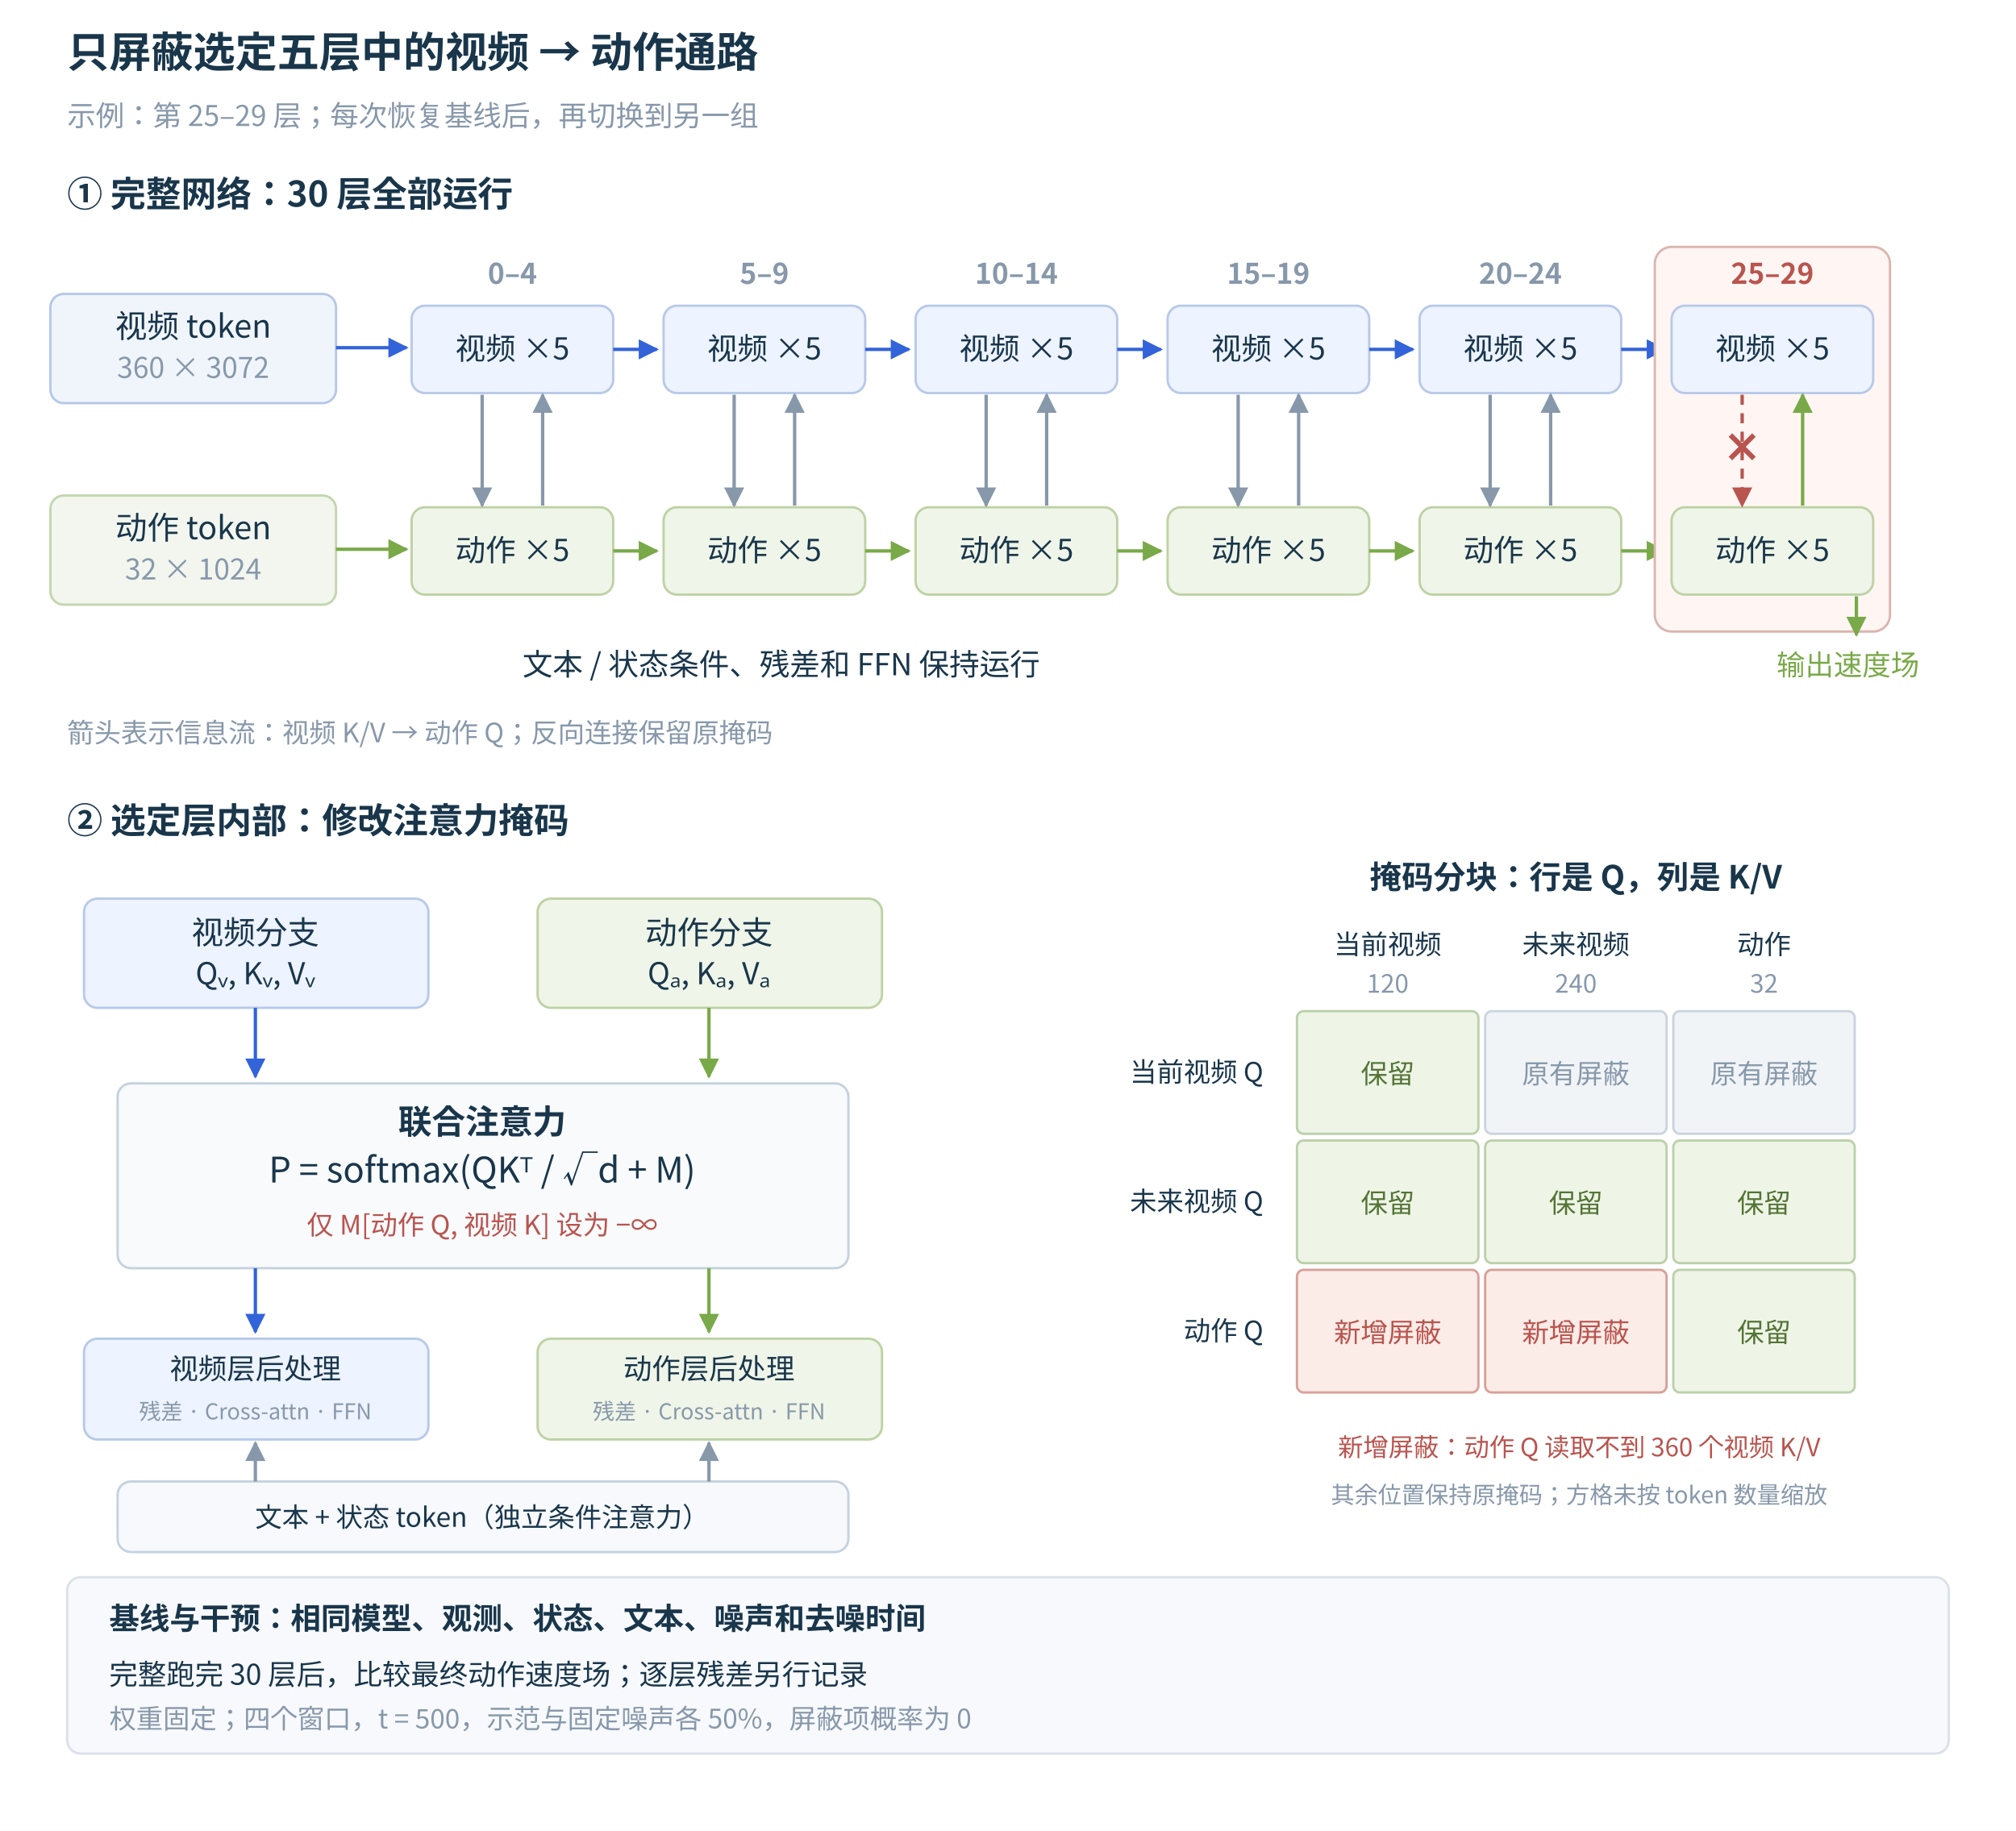
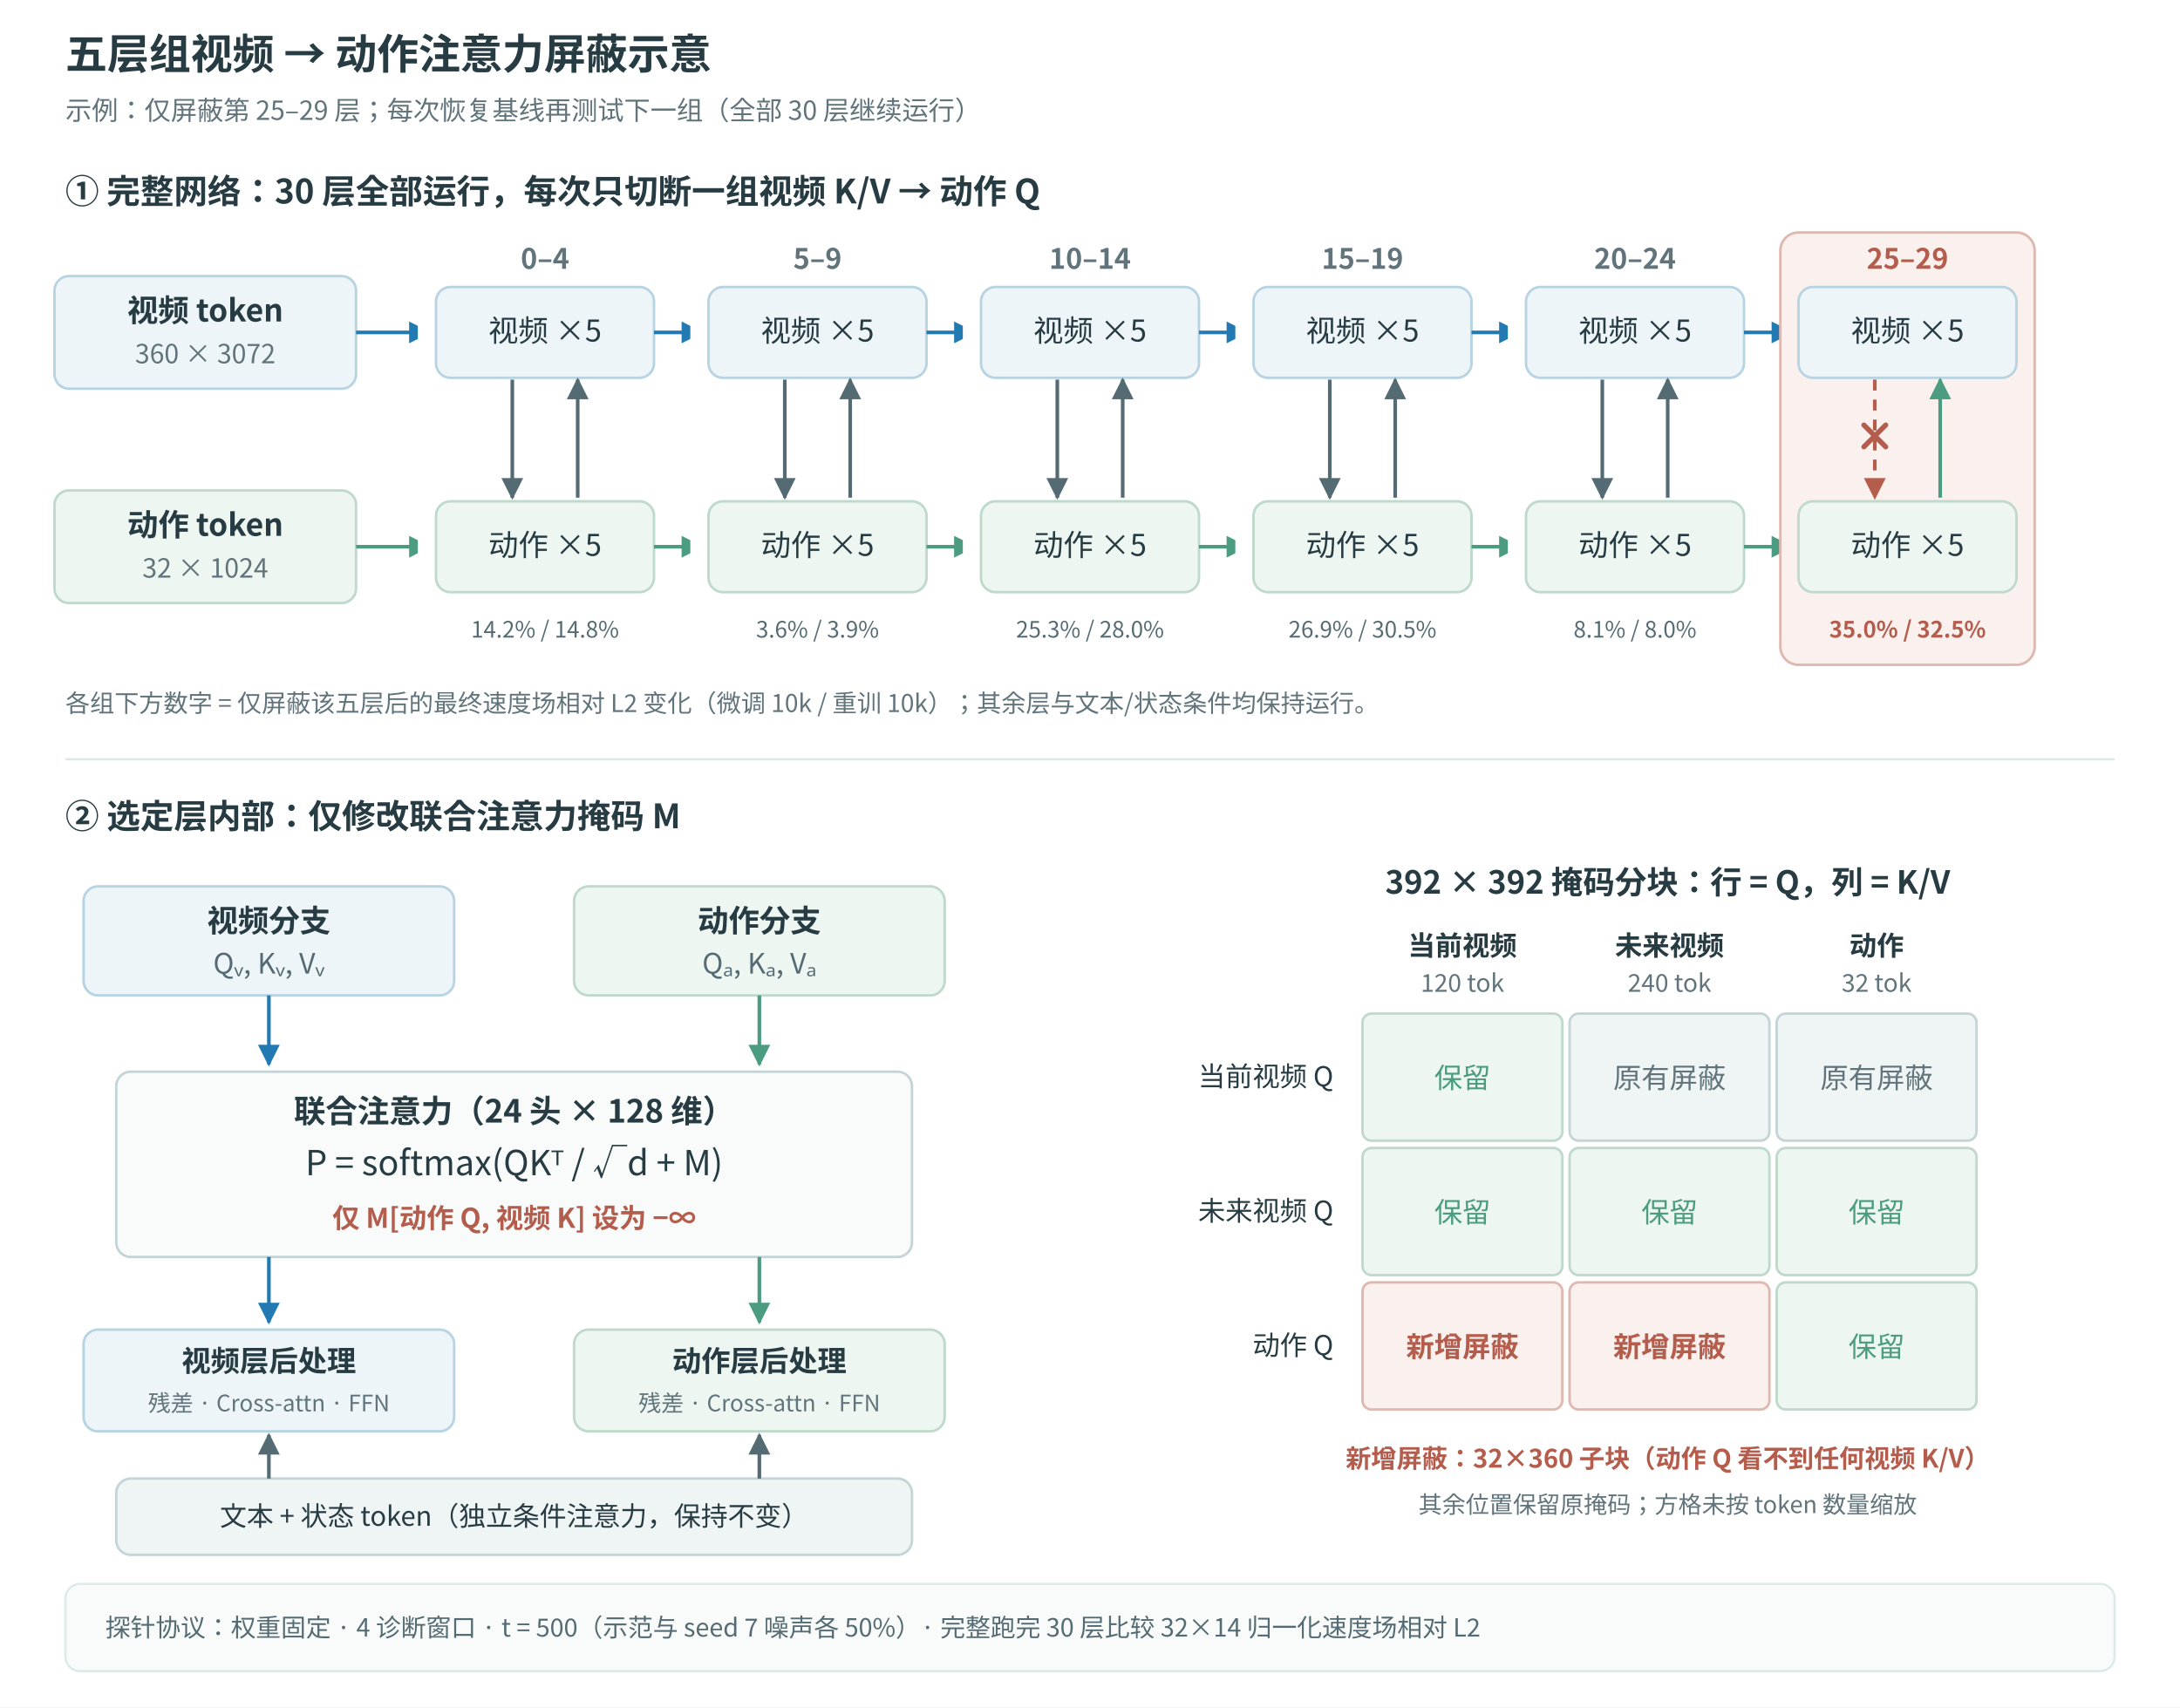
- <svg xmlns="http://www.w3.org/2000/svg" viewBox="0 0 1200 1090" role="img" data-pathway-mask="true" aria-labelledby="pathway-mask-title pathway-mask-desc" style="font-family:'IBM Plex Sans','Noto Sans SC','Noto Sans CJK JP',sans-serif;display:block;width:100%;height:auto">
+ <svg xmlns="http://www.w3.org/2000/svg" viewBox="0 0 1200 940" role="img" data-pathway-mask="true" aria-labelledby="pathway-mask-title pathway-mask-desc" style="font-family:'IBM Plex Sans','Noto Sans SC','Noto Sans CJK JP',sans-serif;display:block;width:100%;height:auto">
  <style>.figure-viewer-content&gt;svg[data-pathway-mask]{min-width:1100px}</style>
  <defs>
-     <marker id="mask-arrow-19364b" viewBox="0 0 10 10" refX="9" refY="5" markerWidth="6" markerHeight="6" orient="auto">
-       <path d="M0 0 L10 5 L0 10 Z" fill="#19364b" />
+     <marker id="mask-arrow-273b43" viewBox="0 0 10 10" refX="9" refY="5" markerWidth="6" markerHeight="6" orient="auto">
+       <path d="M0 0 L10 5 L0 10 Z" fill="#273b43" />
    </marker>
-     <marker id="mask-arrow-3263d9" viewBox="0 0 10 10" refX="9" refY="5" markerWidth="6" markerHeight="6" orient="auto">
-       <path d="M0 0 L10 5 L0 10 Z" fill="#3263d9" />
+     <marker id="mask-arrow-237ab2" viewBox="0 0 10 10" refX="9" refY="5" markerWidth="6" markerHeight="6" orient="auto">
+       <path d="M0 0 L10 5 L0 10 Z" fill="#237ab2" />
    </marker>
-     <marker id="mask-arrow-79a948" viewBox="0 0 10 10" refX="9" refY="5" markerWidth="6" markerHeight="6" orient="auto">
-       <path d="M0 0 L10 5 L0 10 Z" fill="#79a948" />
+     <marker id="mask-arrow-4b9c80" viewBox="0 0 10 10" refX="9" refY="5" markerWidth="6" markerHeight="6" orient="auto">
+       <path d="M0 0 L10 5 L0 10 Z" fill="#4b9c80" />
    </marker>
-     <marker id="mask-arrow-8798aa" viewBox="0 0 10 10" refX="9" refY="5" markerWidth="6" markerHeight="6" orient="auto">
-       <path d="M0 0 L10 5 L0 10 Z" fill="#8798aa" />
+     <marker id="mask-arrow-556b73" viewBox="0 0 10 10" refX="9" refY="5" markerWidth="6" markerHeight="6" orient="auto">
+       <path d="M0 0 L10 5 L0 10 Z" fill="#556b73" />
    </marker>
-     <marker id="mask-arrow-b9544f" viewBox="0 0 10 10" refX="9" refY="5" markerWidth="6" markerHeight="6" orient="auto">
-       <path d="M0 0 L10 5 L0 10 Z" fill="#b9544f" />
+     <marker id="mask-arrow-b55d4c" viewBox="0 0 10 10" refX="9" refY="5" markerWidth="6" markerHeight="6" orient="auto">
+       <path d="M0 0 L10 5 L0 10 Z" fill="#b55d4c" />
    </marker>
  </defs>
-   <rect width="1200" height="1090" fill="white" />
-   <text lang="zh-CN" x="40" y="40" font-size="25" fill="#19364b" font-weight="650" text-anchor="start">只屏蔽选定五层中的视频 → 动作通路</text>
-   <text lang="zh-CN" x="40" y="75" font-size="17" fill="#8798aa" font-weight="400" text-anchor="start">示例：第 25–29 层；每次恢复基线后，再切换到另一组</text>
-   <text lang="zh-CN" x="40" y="123" font-size="21" fill="#19364b" font-weight="650" text-anchor="start">① 完整网络：30 层全部运行</text>
-   <rect x="30" y="175" width="170" height="65" rx="8" fill="#f0f5fc" stroke="#b5c8e8" stroke-width="1.4" />
-   <rect x="30" y="295" width="170" height="65" rx="8" fill="#f2f6ee" stroke="#c3d6ae" stroke-width="1.4" />
-   <text lang="zh-CN" x="115" y="201" font-size="19" fill="#19364b" font-weight="400" text-anchor="middle">视频 token</text>
-   <text lang="zh-CN" x="115" y="225" font-size="17" fill="#8798aa" font-weight="400" text-anchor="middle">360 × 3072</text>
-   <text lang="zh-CN" x="115" y="321" font-size="19" fill="#19364b" font-weight="400" text-anchor="middle">动作 token</text>
-   <text lang="zh-CN" x="115" y="345" font-size="17" fill="#8798aa" font-weight="400" text-anchor="middle">32 × 1024</text>
-   <path d="M200 207 L242 207" fill="none" stroke="#3263d9" stroke-width="2" marker-end="url(#mask-arrow-3263d9)" />
-   <path d="M200 327 L242 327" fill="none" stroke="#79a948" stroke-width="2" marker-end="url(#mask-arrow-79a948)" />
-   <text lang="zh-CN" x="305" y="169" font-size="17" fill="#8798aa" font-weight="600" text-anchor="middle">0–4</text>
-   <rect x="245" y="182" width="120" height="52" rx="8" fill="#edf3ff" stroke="#b8c9e9" stroke-width="1.4" />
-   <rect x="245" y="302" width="120" height="52" rx="8" fill="#eff5e8" stroke="#bed2a5" stroke-width="1.4" />
-   <text lang="zh-CN" x="305" y="214" font-size="18" fill="#19364b" font-weight="400" text-anchor="middle">视频 ×5</text>
-   <text lang="zh-CN" x="305" y="334" font-size="18" fill="#19364b" font-weight="400" text-anchor="middle">动作 ×5</text>
-   <path d="M365 208 L391 208" fill="none" stroke="#3263d9" stroke-width="2" marker-end="url(#mask-arrow-3263d9)" />
-   <path d="M365 328 L391 328" fill="none" stroke="#79a948" stroke-width="2" marker-end="url(#mask-arrow-79a948)" />
-   <path d="M287 235 L287 301" fill="none" stroke="#8798aa" stroke-width="2" marker-end="url(#mask-arrow-8798aa)" />
-   <path d="M323 301 L323 235" fill="none" stroke="#8798aa" stroke-width="2" marker-end="url(#mask-arrow-8798aa)" />
-   <text lang="zh-CN" x="455" y="169" font-size="17" fill="#8798aa" font-weight="600" text-anchor="middle">5–9</text>
-   <rect x="395" y="182" width="120" height="52" rx="8" fill="#edf3ff" stroke="#b8c9e9" stroke-width="1.4" />
-   <rect x="395" y="302" width="120" height="52" rx="8" fill="#eff5e8" stroke="#bed2a5" stroke-width="1.4" />
-   <text lang="zh-CN" x="455" y="214" font-size="18" fill="#19364b" font-weight="400" text-anchor="middle">视频 ×5</text>
-   <text lang="zh-CN" x="455" y="334" font-size="18" fill="#19364b" font-weight="400" text-anchor="middle">动作 ×5</text>
-   <path d="M515 208 L541 208" fill="none" stroke="#3263d9" stroke-width="2" marker-end="url(#mask-arrow-3263d9)" />
-   <path d="M515 328 L541 328" fill="none" stroke="#79a948" stroke-width="2" marker-end="url(#mask-arrow-79a948)" />
-   <path d="M437 235 L437 301" fill="none" stroke="#8798aa" stroke-width="2" marker-end="url(#mask-arrow-8798aa)" />
-   <path d="M473 301 L473 235" fill="none" stroke="#8798aa" stroke-width="2" marker-end="url(#mask-arrow-8798aa)" />
-   <text lang="zh-CN" x="605" y="169" font-size="17" fill="#8798aa" font-weight="600" text-anchor="middle">10–14</text>
-   <rect x="545" y="182" width="120" height="52" rx="8" fill="#edf3ff" stroke="#b8c9e9" stroke-width="1.4" />
-   <rect x="545" y="302" width="120" height="52" rx="8" fill="#eff5e8" stroke="#bed2a5" stroke-width="1.4" />
-   <text lang="zh-CN" x="605" y="214" font-size="18" fill="#19364b" font-weight="400" text-anchor="middle">视频 ×5</text>
-   <text lang="zh-CN" x="605" y="334" font-size="18" fill="#19364b" font-weight="400" text-anchor="middle">动作 ×5</text>
-   <path d="M665 208 L691 208" fill="none" stroke="#3263d9" stroke-width="2" marker-end="url(#mask-arrow-3263d9)" />
-   <path d="M665 328 L691 328" fill="none" stroke="#79a948" stroke-width="2" marker-end="url(#mask-arrow-79a948)" />
-   <path d="M587 235 L587 301" fill="none" stroke="#8798aa" stroke-width="2" marker-end="url(#mask-arrow-8798aa)" />
-   <path d="M623 301 L623 235" fill="none" stroke="#8798aa" stroke-width="2" marker-end="url(#mask-arrow-8798aa)" />
-   <text lang="zh-CN" x="755" y="169" font-size="17" fill="#8798aa" font-weight="600" text-anchor="middle">15–19</text>
-   <rect x="695" y="182" width="120" height="52" rx="8" fill="#edf3ff" stroke="#b8c9e9" stroke-width="1.4" />
-   <rect x="695" y="302" width="120" height="52" rx="8" fill="#eff5e8" stroke="#bed2a5" stroke-width="1.4" />
-   <text lang="zh-CN" x="755" y="214" font-size="18" fill="#19364b" font-weight="400" text-anchor="middle">视频 ×5</text>
-   <text lang="zh-CN" x="755" y="334" font-size="18" fill="#19364b" font-weight="400" text-anchor="middle">动作 ×5</text>
-   <path d="M815 208 L841 208" fill="none" stroke="#3263d9" stroke-width="2" marker-end="url(#mask-arrow-3263d9)" />
-   <path d="M815 328 L841 328" fill="none" stroke="#79a948" stroke-width="2" marker-end="url(#mask-arrow-79a948)" />
-   <path d="M737 235 L737 301" fill="none" stroke="#8798aa" stroke-width="2" marker-end="url(#mask-arrow-8798aa)" />
-   <path d="M773 301 L773 235" fill="none" stroke="#8798aa" stroke-width="2" marker-end="url(#mask-arrow-8798aa)" />
-   <text lang="zh-CN" x="905" y="169" font-size="17" fill="#8798aa" font-weight="600" text-anchor="middle">20–24</text>
-   <rect x="845" y="182" width="120" height="52" rx="8" fill="#edf3ff" stroke="#b8c9e9" stroke-width="1.4" />
-   <rect x="845" y="302" width="120" height="52" rx="8" fill="#eff5e8" stroke="#bed2a5" stroke-width="1.4" />
-   <text lang="zh-CN" x="905" y="214" font-size="18" fill="#19364b" font-weight="400" text-anchor="middle">视频 ×5</text>
-   <text lang="zh-CN" x="905" y="334" font-size="18" fill="#19364b" font-weight="400" text-anchor="middle">动作 ×5</text>
-   <path d="M965 208 L991 208" fill="none" stroke="#3263d9" stroke-width="2" marker-end="url(#mask-arrow-3263d9)" />
-   <path d="M965 328 L991 328" fill="none" stroke="#79a948" stroke-width="2" marker-end="url(#mask-arrow-79a948)" />
-   <path d="M887 235 L887 301" fill="none" stroke="#8798aa" stroke-width="2" marker-end="url(#mask-arrow-8798aa)" />
-   <path d="M923 301 L923 235" fill="none" stroke="#8798aa" stroke-width="2" marker-end="url(#mask-arrow-8798aa)" />
-   <rect x="985" y="147" width="140" height="229" rx="10" fill="#fff6f3" stroke="#dbb5ae" stroke-width="1.4" />
-   <text lang="zh-CN" x="1055" y="169" font-size="17" fill="#b9544f" font-weight="600" text-anchor="middle">25–29</text>
-   <rect x="995" y="182" width="120" height="52" rx="8" fill="#edf3ff" stroke="#b8c9e9" stroke-width="1.4" />
-   <rect x="995" y="302" width="120" height="52" rx="8" fill="#eff5e8" stroke="#bed2a5" stroke-width="1.4" />
-   <text lang="zh-CN" x="1055" y="214" font-size="18" fill="#19364b" font-weight="400" text-anchor="middle">视频 ×5</text>
-   <text lang="zh-CN" x="1055" y="334" font-size="18" fill="#19364b" font-weight="400" text-anchor="middle">动作 ×5</text>
-   <path d="M1037 235 L1037 301" fill="none" stroke="#b9544f" stroke-width="2" stroke-dasharray="6 5" marker-end="url(#mask-arrow-b9544f)" />
-   <path d="M1073 301 L1073 235" fill="none" stroke="#79a948" stroke-width="2" marker-end="url(#mask-arrow-79a948)" />
-   <path d="M1030 259 L1044 273" fill="none" stroke="#b9544f" stroke-width="3" />
-   <path d="M1030 273 L1044 259" fill="none" stroke="#b9544f" stroke-width="3" />
-   <text lang="zh-CN" x="465" y="402" font-size="18" fill="#19364b" font-weight="400" text-anchor="middle">文本 / 状态条件、残差和 FFN 保持运行</text>
-   <text lang="zh-CN" x="1100" y="402" font-size="17" fill="#79a948" font-weight="400" text-anchor="middle">输出速度场</text>
-   <path d="M1105 355 L1105 378" fill="none" stroke="#79a948" stroke-width="2" marker-end="url(#mask-arrow-79a948)" />
-   <text lang="zh-CN" x="40" y="442" font-size="16" fill="#8798aa" font-weight="400" text-anchor="start">箭头表示信息流：视频 K/V → 动作 Q；反向连接保留原掩码</text>
-   <text lang="zh-CN" x="40" y="496" font-size="21" fill="#19364b" font-weight="650" text-anchor="start">② 选定层内部：修改注意力掩码</text>
-   <rect x="50" y="535" width="205" height="65" rx="8" fill="#edf3ff" stroke="#b8c9e9" stroke-width="1.4" />
-   <rect x="320" y="535" width="205" height="65" rx="8" fill="#eff5e8" stroke="#bed2a5" stroke-width="1.4" />
-   <text lang="zh-CN" x="152" y="562" font-size="19" fill="#19364b" font-weight="400" text-anchor="middle">视频分支</text>
-   <text lang="zh-CN" x="152" y="586" font-size="18" fill="#19364b" font-weight="400" text-anchor="middle">Qᵥ, Kᵥ, Vᵥ</text>
-   <text lang="zh-CN" x="422" y="562" font-size="19" fill="#19364b" font-weight="400" text-anchor="middle">动作分支</text>
-   <text lang="zh-CN" x="422" y="586" font-size="18" fill="#19364b" font-weight="400" text-anchor="middle">Qₐ, Kₐ, Vₐ</text>
-   <path d="M152 600 L152 641" fill="none" stroke="#3263d9" stroke-width="2" marker-end="url(#mask-arrow-3263d9)" />
-   <path d="M422 600 L422 641" fill="none" stroke="#79a948" stroke-width="2" marker-end="url(#mask-arrow-79a948)" />
-   <rect x="70" y="645" width="435" height="110" rx="8" fill="#f8fafc" stroke="#c5d2de" stroke-width="1.4" />
-   <text lang="zh-CN" x="287" y="675" font-size="20" fill="#19364b" font-weight="600" text-anchor="middle">联合注意力</text>
-   <text lang="zh-CN" x="287" y="704" font-size="21" fill="#19364b" font-weight="400" text-anchor="middle">P = softmax(QKᵀ / √d + M)</text>
-   <text lang="zh-CN" x="287" y="735" font-size="16" fill="#b9544f" font-weight="400" text-anchor="middle">仅 M[动作 Q, 视频 K] 设为 −∞</text>
-   <path d="M152 755 L152 793" fill="none" stroke="#3263d9" stroke-width="2" marker-end="url(#mask-arrow-3263d9)" />
-   <path d="M422 755 L422 793" fill="none" stroke="#79a948" stroke-width="2" marker-end="url(#mask-arrow-79a948)" />
-   <rect x="50" y="797" width="205" height="60" rx="8" fill="#edf3ff" stroke="#b8c9e9" stroke-width="1.4" />
-   <rect x="320" y="797" width="205" height="60" rx="8" fill="#eff5e8" stroke="#bed2a5" stroke-width="1.4" />
-   <text lang="zh-CN" x="152" y="821" font-size="17" fill="#19364b" font-weight="400" text-anchor="middle">视频层后处理</text>
-   <text lang="zh-CN" x="422" y="821" font-size="17" fill="#19364b" font-weight="400" text-anchor="middle">动作层后处理</text>
-   <text lang="zh-CN" x="152" y="845" font-size="13" fill="#8798aa" font-weight="400" text-anchor="middle">残差 · Cross-attn · FFN</text>
-   <text lang="zh-CN" x="422" y="845" font-size="13" fill="#8798aa" font-weight="400" text-anchor="middle">残差 · Cross-attn · FFN</text>
-   <rect x="70" y="882" width="435" height="42" rx="8" fill="#f7f9fc" stroke="#c5d2de" stroke-width="1.4" />
-   <text lang="zh-CN" x="287" y="909" font-size="16" fill="#19364b" font-weight="400" text-anchor="middle">文本 + 状态 token（独立条件注意力）</text>
-   <path d="M152 882 L152 859" fill="none" stroke="#8798aa" stroke-width="2" marker-end="url(#mask-arrow-8798aa)" />
-   <path d="M422 882 L422 859" fill="none" stroke="#8798aa" stroke-width="2" marker-end="url(#mask-arrow-8798aa)" />
-   <text lang="zh-CN" x="938" y="529" font-size="19" fill="#19364b" font-weight="600" text-anchor="middle">掩码分块：行是 Q，列是 K/V</text>
-   <text lang="zh-CN" x="826.0" y="568" font-size="16" fill="#19364b" font-weight="400" text-anchor="middle">当前视频</text>
-   <text lang="zh-CN" x="826.0" y="591" font-size="15" fill="#8798aa" font-weight="400" text-anchor="middle">120</text>
-   <text lang="zh-CN" x="938.0" y="568" font-size="16" fill="#19364b" font-weight="400" text-anchor="middle">未来视频</text>
-   <text lang="zh-CN" x="938.0" y="591" font-size="15" fill="#8798aa" font-weight="400" text-anchor="middle">240</text>
-   <text lang="zh-CN" x="1050.0" y="568" font-size="16" fill="#19364b" font-weight="400" text-anchor="middle">动作</text>
-   <text lang="zh-CN" x="1050.0" y="591" font-size="15" fill="#8798aa" font-weight="400" text-anchor="middle">32</text>
-   <text lang="zh-CN" x="752" y="644" font-size="16" fill="#19364b" font-weight="400" text-anchor="end">当前视频 Q</text>
-   <rect x="772" y="602" width="108" height="73" rx="4" fill="#eef5e7" stroke="#bcd0aa" stroke-width="1.4" />
-   <text lang="zh-CN" x="826.0" y="645" font-size="16" fill="#547435" font-weight="400" text-anchor="middle">保留</text>
-   <rect x="884" y="602" width="108" height="73" rx="4" fill="#f1f4f7" stroke="#cbd4dd" stroke-width="1.4" />
-   <text lang="zh-CN" x="938.0" y="645" font-size="16" fill="#8798aa" font-weight="400" text-anchor="middle">原有屏蔽</text>
-   <rect x="996" y="602" width="108" height="73" rx="4" fill="#f1f4f7" stroke="#cbd4dd" stroke-width="1.4" />
-   <text lang="zh-CN" x="1050.0" y="645" font-size="16" fill="#8798aa" font-weight="400" text-anchor="middle">原有屏蔽</text>
-   <text lang="zh-CN" x="752" y="721" font-size="16" fill="#19364b" font-weight="400" text-anchor="end">未来视频 Q</text>
-   <rect x="772" y="679" width="108" height="73" rx="4" fill="#eef5e7" stroke="#bcd0aa" stroke-width="1.4" />
-   <text lang="zh-CN" x="826.0" y="722" font-size="16" fill="#547435" font-weight="400" text-anchor="middle">保留</text>
-   <rect x="884" y="679" width="108" height="73" rx="4" fill="#eef5e7" stroke="#bcd0aa" stroke-width="1.4" />
-   <text lang="zh-CN" x="938.0" y="722" font-size="16" fill="#547435" font-weight="400" text-anchor="middle">保留</text>
-   <rect x="996" y="679" width="108" height="73" rx="4" fill="#eef5e7" stroke="#bcd0aa" stroke-width="1.4" />
-   <text lang="zh-CN" x="1050.0" y="722" font-size="16" fill="#547435" font-weight="400" text-anchor="middle">保留</text>
-   <text lang="zh-CN" x="752" y="798" font-size="16" fill="#19364b" font-weight="400" text-anchor="end">动作 Q</text>
-   <rect x="772" y="756" width="108" height="73" rx="4" fill="#fcece7" stroke="#d7a19a" stroke-width="1.4" />
-   <text lang="zh-CN" x="826.0" y="799" font-size="16" fill="#b9544f" font-weight="400" text-anchor="middle">新增屏蔽</text>
-   <rect x="884" y="756" width="108" height="73" rx="4" fill="#fcece7" stroke="#d7a19a" stroke-width="1.4" />
-   <text lang="zh-CN" x="938.0" y="799" font-size="16" fill="#b9544f" font-weight="400" text-anchor="middle">新增屏蔽</text>
-   <rect x="996" y="756" width="108" height="73" rx="4" fill="#eef5e7" stroke="#bcd0aa" stroke-width="1.4" />
-   <text lang="zh-CN" x="1050.0" y="799" font-size="16" fill="#547435" font-weight="400" text-anchor="middle">保留</text>
-   <text lang="zh-CN" x="940" y="867" font-size="15" fill="#b9544f" font-weight="400" text-anchor="middle">新增屏蔽：动作 Q 读取不到 360 个视频 K/V</text>
-   <text lang="zh-CN" x="940" y="895" font-size="14" fill="#8798aa" font-weight="400" text-anchor="middle">其余位置保持原掩码；方格未按 token 数量缩放</text>
-   <rect x="40" y="939" width="1120" height="105" rx="8" fill="#f7f9fc" stroke="#dae2e9" stroke-width="1.4" />
-   <text lang="zh-CN" x="65" y="970" font-size="18" fill="#19364b" font-weight="550" text-anchor="start">基线与干预：相同模型、观测、状态、文本、噪声和去噪时间</text>
-   <text lang="zh-CN" x="65" y="1003" font-size="17" fill="#19364b" font-weight="400" text-anchor="start">完整跑完 30 层后，比较最终动作速度场；逐层残差另行记录</text>
-   <text lang="zh-CN" x="65" y="1029" font-size="16" fill="#8798aa" font-weight="400" text-anchor="start">权重固定；四个窗口，t = 500，示范与固定噪声各 50%，屏蔽项概率为 0</text>
+   <rect width="1200" height="940" fill="white" />
+   <text lang="zh-CN" x="36" y="38" font-size="23" fill="#273b43" font-weight="650" text-anchor="start">五层组视频 → 动作注意力屏蔽示意</text>
+   <text lang="zh-CN" x="36" y="66" font-size="14.5" fill="#61747b" font-weight="400" text-anchor="start">示例：仅屏蔽第 25–29 层；每次恢复基线再测试下一组（全部 30 层继续运行）</text>
+   <text lang="zh-CN" x="36" y="112" font-size="18.5" fill="#273b43" font-weight="650" text-anchor="start">① 完整网络：30 层全部运行，每次只切断一组视频 K/V → 动作 Q</text>
+   <g>
+     <rect x="30" y="152" width="166" height="62" rx="8" fill="#edf5f8" stroke="#b8d4e2" stroke-width="1.4" />
+     <text lang="zh-CN" x="113" y="177" font-size="17" fill="#273b43" font-weight="550" text-anchor="middle">视频 token</text>
+     <text lang="zh-CN" x="113" y="200" font-size="14.5" fill="#61747b" font-weight="400" text-anchor="middle">360 × 3072</text>
+   </g>
+   <g>
+     <rect x="30" y="270" width="166" height="62" rx="8" fill="#eef6f1" stroke="#bfd9cc" stroke-width="1.4" />
+     <text lang="zh-CN" x="113" y="295" font-size="17" fill="#273b43" font-weight="550" text-anchor="middle">动作 token</text>
+     <text lang="zh-CN" x="113" y="318" font-size="14.5" fill="#61747b" font-weight="400" text-anchor="middle">32 × 1024</text>
+   </g>
+   <path d="M196 183 L236 183" fill="none" stroke="#237ab2" stroke-width="2" marker-end="url(#mask-arrow-237ab2)" />
+   <path d="M196 301 L236 301" fill="none" stroke="#4b9c80" stroke-width="2" marker-end="url(#mask-arrow-4b9c80)" />
+   <g>
+     <rect class="ow-mg-bg" x="230" y="128" width="140" height="238" rx="10" fill="white" stroke="transparent" stroke-width="1.4" />
+     <text lang="zh-CN" x="300" y="148" font-size="15.5" fill="#61747b" font-weight="650" text-anchor="middle" class="ow-mg-label">0–4</text>
+     <rect x="240" y="158" width="120" height="50" rx="8" fill="#edf5f8" stroke="#b8d4e2" stroke-width="1.4" />
+     <rect x="240" y="276" width="120" height="50" rx="8" fill="#eef6f1" stroke="#bfd9cc" stroke-width="1.4" />
+     <text lang="zh-CN" x="300" y="188" font-size="16.5" fill="#273b43" font-weight="400" text-anchor="middle">视频 ×5</text>
+     <text lang="zh-CN" x="300" y="306" font-size="16.5" fill="#273b43" font-weight="400" text-anchor="middle">动作 ×5</text>
+     <text lang="zh-CN" x="300" y="351" font-size="12.4" fill="#556b73" font-weight="500" text-anchor="middle" class="ow-mg-val">14.2% / 14.8%</text>
+     <path class="ow-mg-cut-arrow" d="M282 209 L282 274" fill="none" stroke="#556b73" stroke-width="2" marker-end="url(#mask-arrow-556b73)" />
+     <path class="ow-mg-ret-arrow" d="M318 274 L318 209" fill="none" stroke="#556b73" stroke-width="2" marker-end="url(#mask-arrow-556b73)" />
+   </g>
+   <path d="M360 183 L386 183" fill="none" stroke="#237ab2" stroke-width="2" marker-end="url(#mask-arrow-237ab2)" />
+   <path d="M360 301 L386 301" fill="none" stroke="#4b9c80" stroke-width="2" marker-end="url(#mask-arrow-4b9c80)" />
+   <g>
+     <rect class="ow-mg-bg" x="380" y="128" width="140" height="238" rx="10" fill="white" stroke="transparent" stroke-width="1.4" />
+     <text lang="zh-CN" x="450" y="148" font-size="15.5" fill="#61747b" font-weight="650" text-anchor="middle" class="ow-mg-label">5–9</text>
+     <rect x="390" y="158" width="120" height="50" rx="8" fill="#edf5f8" stroke="#b8d4e2" stroke-width="1.4" />
+     <rect x="390" y="276" width="120" height="50" rx="8" fill="#eef6f1" stroke="#bfd9cc" stroke-width="1.4" />
+     <text lang="zh-CN" x="450" y="188" font-size="16.5" fill="#273b43" font-weight="400" text-anchor="middle">视频 ×5</text>
+     <text lang="zh-CN" x="450" y="306" font-size="16.5" fill="#273b43" font-weight="400" text-anchor="middle">动作 ×5</text>
+     <text lang="zh-CN" x="450" y="351" font-size="12.4" fill="#556b73" font-weight="500" text-anchor="middle" class="ow-mg-val">3.6% / 3.9%</text>
+     <path class="ow-mg-cut-arrow" d="M432 209 L432 274" fill="none" stroke="#556b73" stroke-width="2" marker-end="url(#mask-arrow-556b73)" />
+     <path class="ow-mg-ret-arrow" d="M468 274 L468 209" fill="none" stroke="#556b73" stroke-width="2" marker-end="url(#mask-arrow-556b73)" />
+   </g>
+   <path d="M510 183 L536 183" fill="none" stroke="#237ab2" stroke-width="2" marker-end="url(#mask-arrow-237ab2)" />
+   <path d="M510 301 L536 301" fill="none" stroke="#4b9c80" stroke-width="2" marker-end="url(#mask-arrow-4b9c80)" />
+   <g>
+     <rect class="ow-mg-bg" x="530" y="128" width="140" height="238" rx="10" fill="white" stroke="transparent" stroke-width="1.4" />
+     <text lang="zh-CN" x="600" y="148" font-size="15.5" fill="#61747b" font-weight="650" text-anchor="middle" class="ow-mg-label">10–14</text>
+     <rect x="540" y="158" width="120" height="50" rx="8" fill="#edf5f8" stroke="#b8d4e2" stroke-width="1.4" />
+     <rect x="540" y="276" width="120" height="50" rx="8" fill="#eef6f1" stroke="#bfd9cc" stroke-width="1.4" />
+     <text lang="zh-CN" x="600" y="188" font-size="16.5" fill="#273b43" font-weight="400" text-anchor="middle">视频 ×5</text>
+     <text lang="zh-CN" x="600" y="306" font-size="16.5" fill="#273b43" font-weight="400" text-anchor="middle">动作 ×5</text>
+     <text lang="zh-CN" x="600" y="351" font-size="12.4" fill="#556b73" font-weight="500" text-anchor="middle" class="ow-mg-val">25.3% / 28.0%</text>
+     <path class="ow-mg-cut-arrow" d="M582 209 L582 274" fill="none" stroke="#556b73" stroke-width="2" marker-end="url(#mask-arrow-556b73)" />
+     <path class="ow-mg-ret-arrow" d="M618 274 L618 209" fill="none" stroke="#556b73" stroke-width="2" marker-end="url(#mask-arrow-556b73)" />
+   </g>
+   <path d="M660 183 L686 183" fill="none" stroke="#237ab2" stroke-width="2" marker-end="url(#mask-arrow-237ab2)" />
+   <path d="M660 301 L686 301" fill="none" stroke="#4b9c80" stroke-width="2" marker-end="url(#mask-arrow-4b9c80)" />
+   <g>
+     <rect class="ow-mg-bg" x="680" y="128" width="140" height="238" rx="10" fill="white" stroke="transparent" stroke-width="1.4" />
+     <text lang="zh-CN" x="750" y="148" font-size="15.5" fill="#61747b" font-weight="650" text-anchor="middle" class="ow-mg-label">15–19</text>
+     <rect x="690" y="158" width="120" height="50" rx="8" fill="#edf5f8" stroke="#b8d4e2" stroke-width="1.4" />
+     <rect x="690" y="276" width="120" height="50" rx="8" fill="#eef6f1" stroke="#bfd9cc" stroke-width="1.4" />
+     <text lang="zh-CN" x="750" y="188" font-size="16.5" fill="#273b43" font-weight="400" text-anchor="middle">视频 ×5</text>
+     <text lang="zh-CN" x="750" y="306" font-size="16.5" fill="#273b43" font-weight="400" text-anchor="middle">动作 ×5</text>
+     <text lang="zh-CN" x="750" y="351" font-size="12.4" fill="#556b73" font-weight="500" text-anchor="middle" class="ow-mg-val">26.9% / 30.5%</text>
+     <path class="ow-mg-cut-arrow" d="M732 209 L732 274" fill="none" stroke="#556b73" stroke-width="2" marker-end="url(#mask-arrow-556b73)" />
+     <path class="ow-mg-ret-arrow" d="M768 274 L768 209" fill="none" stroke="#556b73" stroke-width="2" marker-end="url(#mask-arrow-556b73)" />
+   </g>
+   <path d="M810 183 L836 183" fill="none" stroke="#237ab2" stroke-width="2" marker-end="url(#mask-arrow-237ab2)" />
+   <path d="M810 301 L836 301" fill="none" stroke="#4b9c80" stroke-width="2" marker-end="url(#mask-arrow-4b9c80)" />
+   <g>
+     <rect class="ow-mg-bg" x="830" y="128" width="140" height="238" rx="10" fill="white" stroke="transparent" stroke-width="1.4" />
+     <text lang="zh-CN" x="900" y="148" font-size="15.5" fill="#61747b" font-weight="650" text-anchor="middle" class="ow-mg-label">20–24</text>
+     <rect x="840" y="158" width="120" height="50" rx="8" fill="#edf5f8" stroke="#b8d4e2" stroke-width="1.4" />
+     <rect x="840" y="276" width="120" height="50" rx="8" fill="#eef6f1" stroke="#bfd9cc" stroke-width="1.4" />
+     <text lang="zh-CN" x="900" y="188" font-size="16.5" fill="#273b43" font-weight="400" text-anchor="middle">视频 ×5</text>
+     <text lang="zh-CN" x="900" y="306" font-size="16.5" fill="#273b43" font-weight="400" text-anchor="middle">动作 ×5</text>
+     <text lang="zh-CN" x="900" y="351" font-size="12.4" fill="#556b73" font-weight="500" text-anchor="middle" class="ow-mg-val">8.1% / 8.0%</text>
+     <path class="ow-mg-cut-arrow" d="M882 209 L882 274" fill="none" stroke="#556b73" stroke-width="2" marker-end="url(#mask-arrow-556b73)" />
+     <path class="ow-mg-ret-arrow" d="M918 274 L918 209" fill="none" stroke="#556b73" stroke-width="2" marker-end="url(#mask-arrow-556b73)" />
+   </g>
+   <path d="M960 183 L986 183" fill="none" stroke="#237ab2" stroke-width="2" marker-end="url(#mask-arrow-237ab2)" />
+   <path d="M960 301 L986 301" fill="none" stroke="#4b9c80" stroke-width="2" marker-end="url(#mask-arrow-4b9c80)" />
+   <g>
+     <rect class="ow-mg-bg" x="980" y="128" width="140" height="238" rx="10" fill="#faf1ef" stroke="#dfb8b0" stroke-width="1.4" />
+     <text lang="zh-CN" x="1050" y="148" font-size="15.5" fill="#b55d4c" font-weight="650" text-anchor="middle" class="ow-mg-label">25–29</text>
+     <rect x="990" y="158" width="120" height="50" rx="8" fill="#edf5f8" stroke="#b8d4e2" stroke-width="1.4" />
+     <rect x="990" y="276" width="120" height="50" rx="8" fill="#eef6f1" stroke="#bfd9cc" stroke-width="1.4" />
+     <text lang="zh-CN" x="1050" y="188" font-size="16.5" fill="#273b43" font-weight="400" text-anchor="middle">视频 ×5</text>
+     <text lang="zh-CN" x="1050" y="306" font-size="16.5" fill="#273b43" font-weight="400" text-anchor="middle">动作 ×5</text>
+     <text lang="zh-CN" x="1050" y="351" font-size="12.4" fill="#b55d4c" font-weight="600" text-anchor="middle" class="ow-mg-val">35.0% / 32.5%</text>
+     <path class="ow-mg-cut-arrow" d="M1032 209 L1032 274" fill="none" stroke="#b55d4c" stroke-width="2" stroke-dasharray="6 5" marker-end="url(#mask-arrow-b55d4c)" />
+     <path class="ow-mg-ret-arrow" d="M1068 274 L1068 209" fill="none" stroke="#4b9c80" stroke-width="2" marker-end="url(#mask-arrow-4b9c80)" />
+     <g class="ow-mg-cross" opacity="1">
+       <path d="M1026 234 L1038 246 M1026 246 L1038 234" fill="none" stroke="#b55d4c" stroke-width="2.8" stroke-linecap="round" />
+     </g>
+   </g>
+   <text lang="zh-CN" x="36" y="392" font-size="13.5" fill="#61747b" font-weight="400" text-anchor="start">各组下方数字 = 仅屏蔽该五层后的最终速度场相对 L2 变化（微调 10k / 重训 10k）；其余层与文本/状态条件均保持运行。</text>
+   <path d="M36 418 L1164 418" fill="none" stroke="#dce9e9" stroke-width="1.2" />
+   <text lang="zh-CN" x="36" y="456" font-size="18.5" fill="#273b43" font-weight="650" text-anchor="start">② 选定层内部：仅修改联合注意力掩码 M</text>
+   <rect x="46" y="488" width="204" height="60" rx="8" fill="#edf5f8" stroke="#b8d4e2" stroke-width="1.4" />
+   <rect x="316" y="488" width="204" height="60" rx="8" fill="#eef6f1" stroke="#bfd9cc" stroke-width="1.4" />
+   <text lang="zh-CN" x="148" y="513" font-size="17" fill="#273b43" font-weight="550" text-anchor="middle">视频分支</text>
+   <text lang="zh-CN" x="148" y="536" font-size="15.5" fill="#556b73" font-weight="400" text-anchor="middle">Qᵥ, Kᵥ, Vᵥ</text>
+   <text lang="zh-CN" x="418" y="513" font-size="17" fill="#273b43" font-weight="550" text-anchor="middle">动作分支</text>
+   <text lang="zh-CN" x="418" y="536" font-size="15.5" fill="#556b73" font-weight="400" text-anchor="middle">Qₐ, Kₐ, Vₐ</text>
+   <path d="M148 548 L148 586" fill="none" stroke="#237ab2" stroke-width="2" marker-end="url(#mask-arrow-237ab2)" />
+   <path d="M418 548 L418 586" fill="none" stroke="#4b9c80" stroke-width="2" marker-end="url(#mask-arrow-4b9c80)" />
+   <g>
+     <rect x="64" y="590" width="438" height="102" rx="8" fill="#f8fbfa" stroke="#c5d4d7" stroke-width="1.4" />
+     <text lang="zh-CN" x="283" y="618" font-size="17.5" fill="#273b43" font-weight="650" text-anchor="middle">联合注意力（24 头 × 128 维）</text>
+     <text lang="zh-CN" x="283" y="647" font-size="19" fill="#273b43" font-weight="500" text-anchor="middle">P = softmax(QKᵀ / √d + M)</text>
+     <text lang="zh-CN" x="283" y="676" font-size="15" fill="#b55d4c" font-weight="550" text-anchor="middle">仅 M[动作 Q, 视频 K] 设为 −∞</text>
+   </g>
+   <path d="M148 692 L148 728" fill="none" stroke="#237ab2" stroke-width="2" marker-end="url(#mask-arrow-237ab2)" />
+   <path d="M418 692 L418 728" fill="none" stroke="#4b9c80" stroke-width="2" marker-end="url(#mask-arrow-4b9c80)" />
+   <rect x="46" y="732" width="204" height="56" rx="8" fill="#edf5f8" stroke="#b8d4e2" stroke-width="1.4" />
+   <rect x="316" y="732" width="204" height="56" rx="8" fill="#eef6f1" stroke="#bfd9cc" stroke-width="1.4" />
+   <text lang="zh-CN" x="148" y="755" font-size="16" fill="#273b43" font-weight="550" text-anchor="middle">视频层后处理</text>
+   <text lang="zh-CN" x="418" y="755" font-size="16" fill="#273b43" font-weight="550" text-anchor="middle">动作层后处理</text>
+   <text lang="zh-CN" x="148" y="777" font-size="12.5" fill="#61747b" font-weight="400" text-anchor="middle">残差 · Cross-attn · FFN</text>
+   <text lang="zh-CN" x="418" y="777" font-size="12.5" fill="#61747b" font-weight="400" text-anchor="middle">残差 · Cross-attn · FFN</text>
+   <g>
+     <rect x="64" y="814" width="438" height="42" rx="8" fill="#eff4f4" stroke="#c5d4d7" stroke-width="1.4" />
+     <text lang="zh-CN" x="283" y="840" font-size="14.8" fill="#273b43" font-weight="400" text-anchor="middle">文本 + 状态 token（独立条件注意力，保持不变）</text>
+   </g>
+   <path d="M148 814 L148 790" fill="none" stroke="#556b73" stroke-width="2" marker-end="url(#mask-arrow-556b73)" />
+   <path d="M418 814 L418 790" fill="none" stroke="#556b73" stroke-width="2" marker-end="url(#mask-arrow-556b73)" />
+   <text lang="zh-CN" x="918" y="492" font-size="17.5" fill="#273b43" font-weight="650" text-anchor="middle">392 × 392 掩码分块：行 = Q，列 = K/V</text>
+   <text lang="zh-CN" x="805.0" y="526" font-size="15" fill="#273b43" font-weight="550" text-anchor="middle">当前视频</text>
+   <text lang="zh-CN" x="805.0" y="546" font-size="13.5" fill="#61747b" font-weight="400" text-anchor="middle">120 tok</text>
+   <text lang="zh-CN" x="919.0" y="526" font-size="15" fill="#273b43" font-weight="550" text-anchor="middle">未来视频</text>
+   <text lang="zh-CN" x="919.0" y="546" font-size="13.5" fill="#61747b" font-weight="400" text-anchor="middle">240 tok</text>
+   <text lang="zh-CN" x="1033.0" y="526" font-size="15" fill="#273b43" font-weight="550" text-anchor="middle">动作</text>
+   <text lang="zh-CN" x="1033.0" y="546" font-size="13.5" fill="#61747b" font-weight="400" text-anchor="middle">32 tok</text>
+   <text lang="zh-CN" x="734" y="598" font-size="15" fill="#273b43" font-weight="500" text-anchor="end">当前视频 Q</text>
+   <g>
+     <rect x="750" y="558" width="110" height="70" rx="5" fill="#eef6f1" stroke="#bfd9cc" stroke-width="1.4" />
+     <text lang="zh-CN" x="805.0" y="599" font-size="15.5" fill="#4b9c80" font-weight="500" text-anchor="middle">保留</text>
+   </g>
+   <g>
+     <rect x="864" y="558" width="110" height="70" rx="5" fill="#eff4f4" stroke="#c5d4d7" stroke-width="1.4" />
+     <text lang="zh-CN" x="919.0" y="599" font-size="15.5" fill="#61747b" font-weight="500" text-anchor="middle">原有屏蔽</text>
+   </g>
+   <g>
+     <rect x="978" y="558" width="110" height="70" rx="5" fill="#eff4f4" stroke="#c5d4d7" stroke-width="1.4" />
+     <text lang="zh-CN" x="1033.0" y="599" font-size="15.5" fill="#61747b" font-weight="500" text-anchor="middle">原有屏蔽</text>
+   </g>
+   <text lang="zh-CN" x="734" y="672" font-size="15" fill="#273b43" font-weight="500" text-anchor="end">未来视频 Q</text>
+   <g>
+     <rect x="750" y="632" width="110" height="70" rx="5" fill="#eef6f1" stroke="#bfd9cc" stroke-width="1.4" />
+     <text lang="zh-CN" x="805.0" y="673" font-size="15.5" fill="#4b9c80" font-weight="500" text-anchor="middle">保留</text>
+   </g>
+   <g>
+     <rect x="864" y="632" width="110" height="70" rx="5" fill="#eef6f1" stroke="#bfd9cc" stroke-width="1.4" />
+     <text lang="zh-CN" x="919.0" y="673" font-size="15.5" fill="#4b9c80" font-weight="500" text-anchor="middle">保留</text>
+   </g>
+   <g>
+     <rect x="978" y="632" width="110" height="70" rx="5" fill="#eef6f1" stroke="#bfd9cc" stroke-width="1.4" />
+     <text lang="zh-CN" x="1033.0" y="673" font-size="15.5" fill="#4b9c80" font-weight="500" text-anchor="middle">保留</text>
+   </g>
+   <text lang="zh-CN" x="734" y="746" font-size="15" fill="#273b43" font-weight="500" text-anchor="end">动作 Q</text>
+   <g>
+     <rect x="750" y="706" width="110" height="70" rx="5" fill="#faf1ef" stroke="#dfb8b0" stroke-width="1.4" />
+     <text lang="zh-CN" x="805.0" y="747" font-size="15.5" fill="#b55d4c" font-weight="600" text-anchor="middle">新增屏蔽</text>
+   </g>
+   <g>
+     <rect x="864" y="706" width="110" height="70" rx="5" fill="#faf1ef" stroke="#dfb8b0" stroke-width="1.4" />
+     <text lang="zh-CN" x="919.0" y="747" font-size="15.5" fill="#b55d4c" font-weight="600" text-anchor="middle">新增屏蔽</text>
+   </g>
+   <g>
+     <rect x="978" y="706" width="110" height="70" rx="5" fill="#eef6f1" stroke="#bfd9cc" stroke-width="1.4" />
+     <text lang="zh-CN" x="1033.0" y="747" font-size="15.5" fill="#4b9c80" font-weight="500" text-anchor="middle">保留</text>
+   </g>
+   <text lang="zh-CN" x="918" y="808" font-size="14" fill="#b55d4c" font-weight="550" text-anchor="middle">新增屏蔽：32×360 子块（动作 Q 看不到任何视频 K/V）</text>
+   <text lang="zh-CN" x="918" y="833" font-size="13" fill="#61747b" font-weight="400" text-anchor="middle">其余位置保留原掩码；方格未按 token 数量缩放</text>
+   <rect x="36" y="872" width="1128" height="48" rx="8" fill="#f8fbfa" stroke="#dce9e9" stroke-width="1.2" />
+   <text lang="zh-CN" x="58" y="901" font-size="13.8" fill="#556b73" font-weight="500" text-anchor="start">探针协议：权重固定 · 4 诊断窗口 · t = 500（示范与 seed 7 噪声各 50%）· 完整跑完 30 层比较 32×14 归一化速度场相对 L2</text>
</svg>
